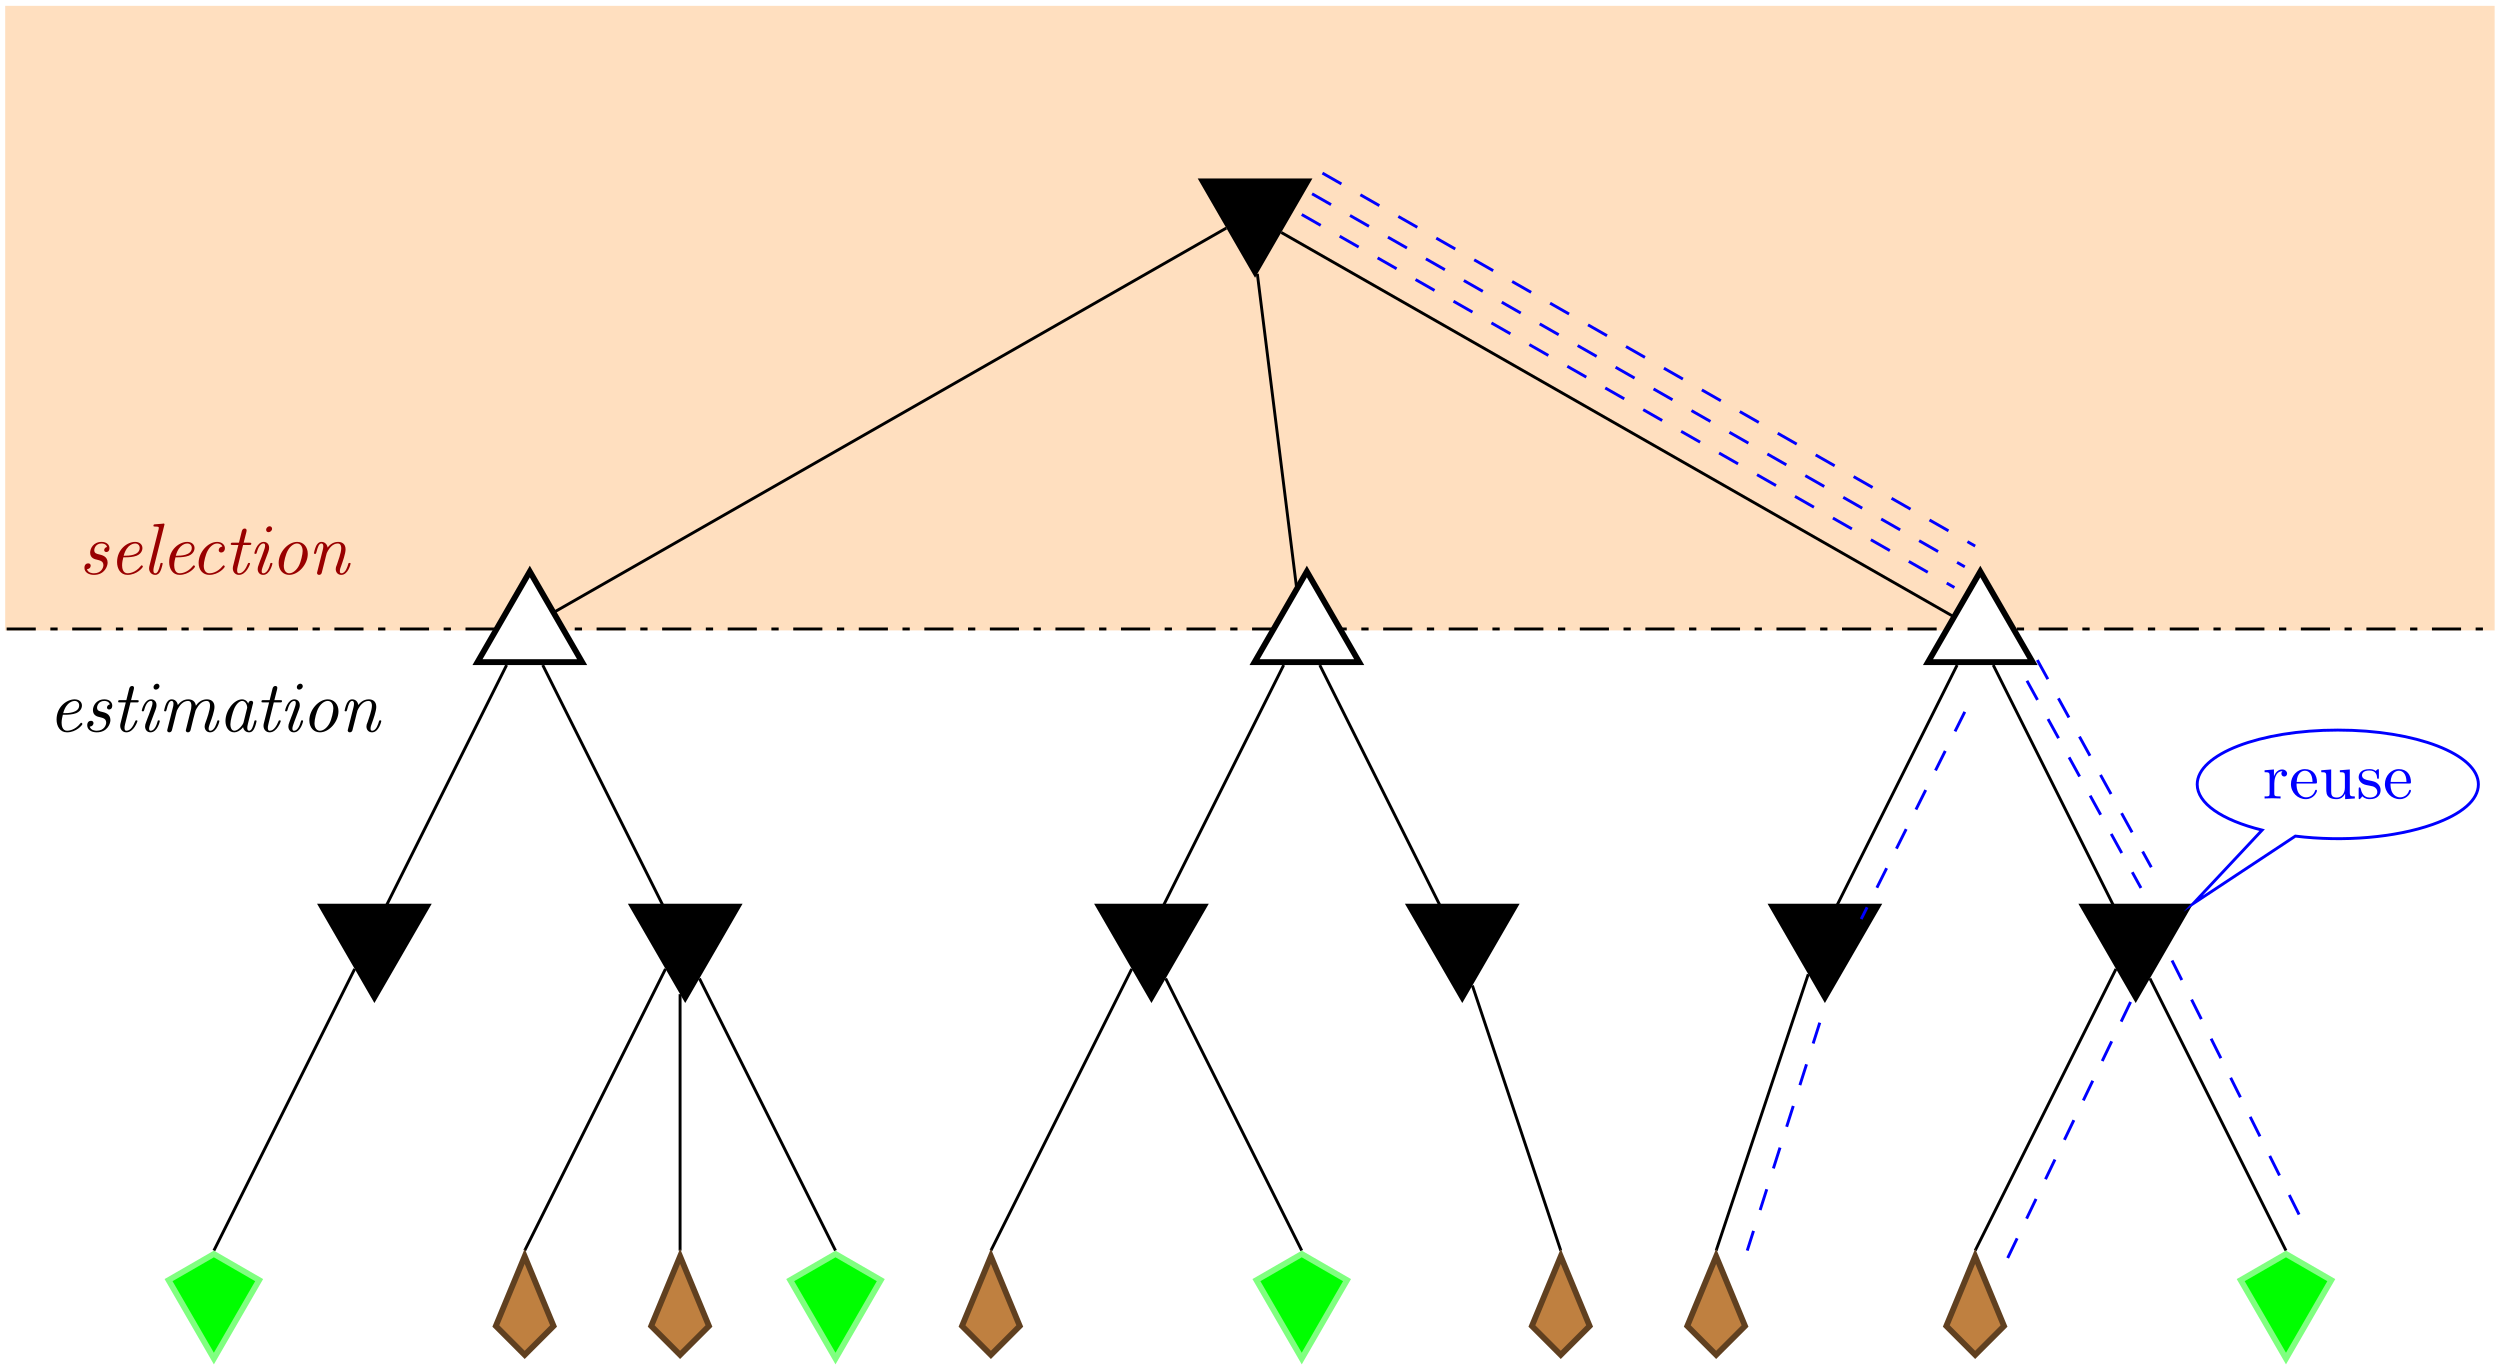
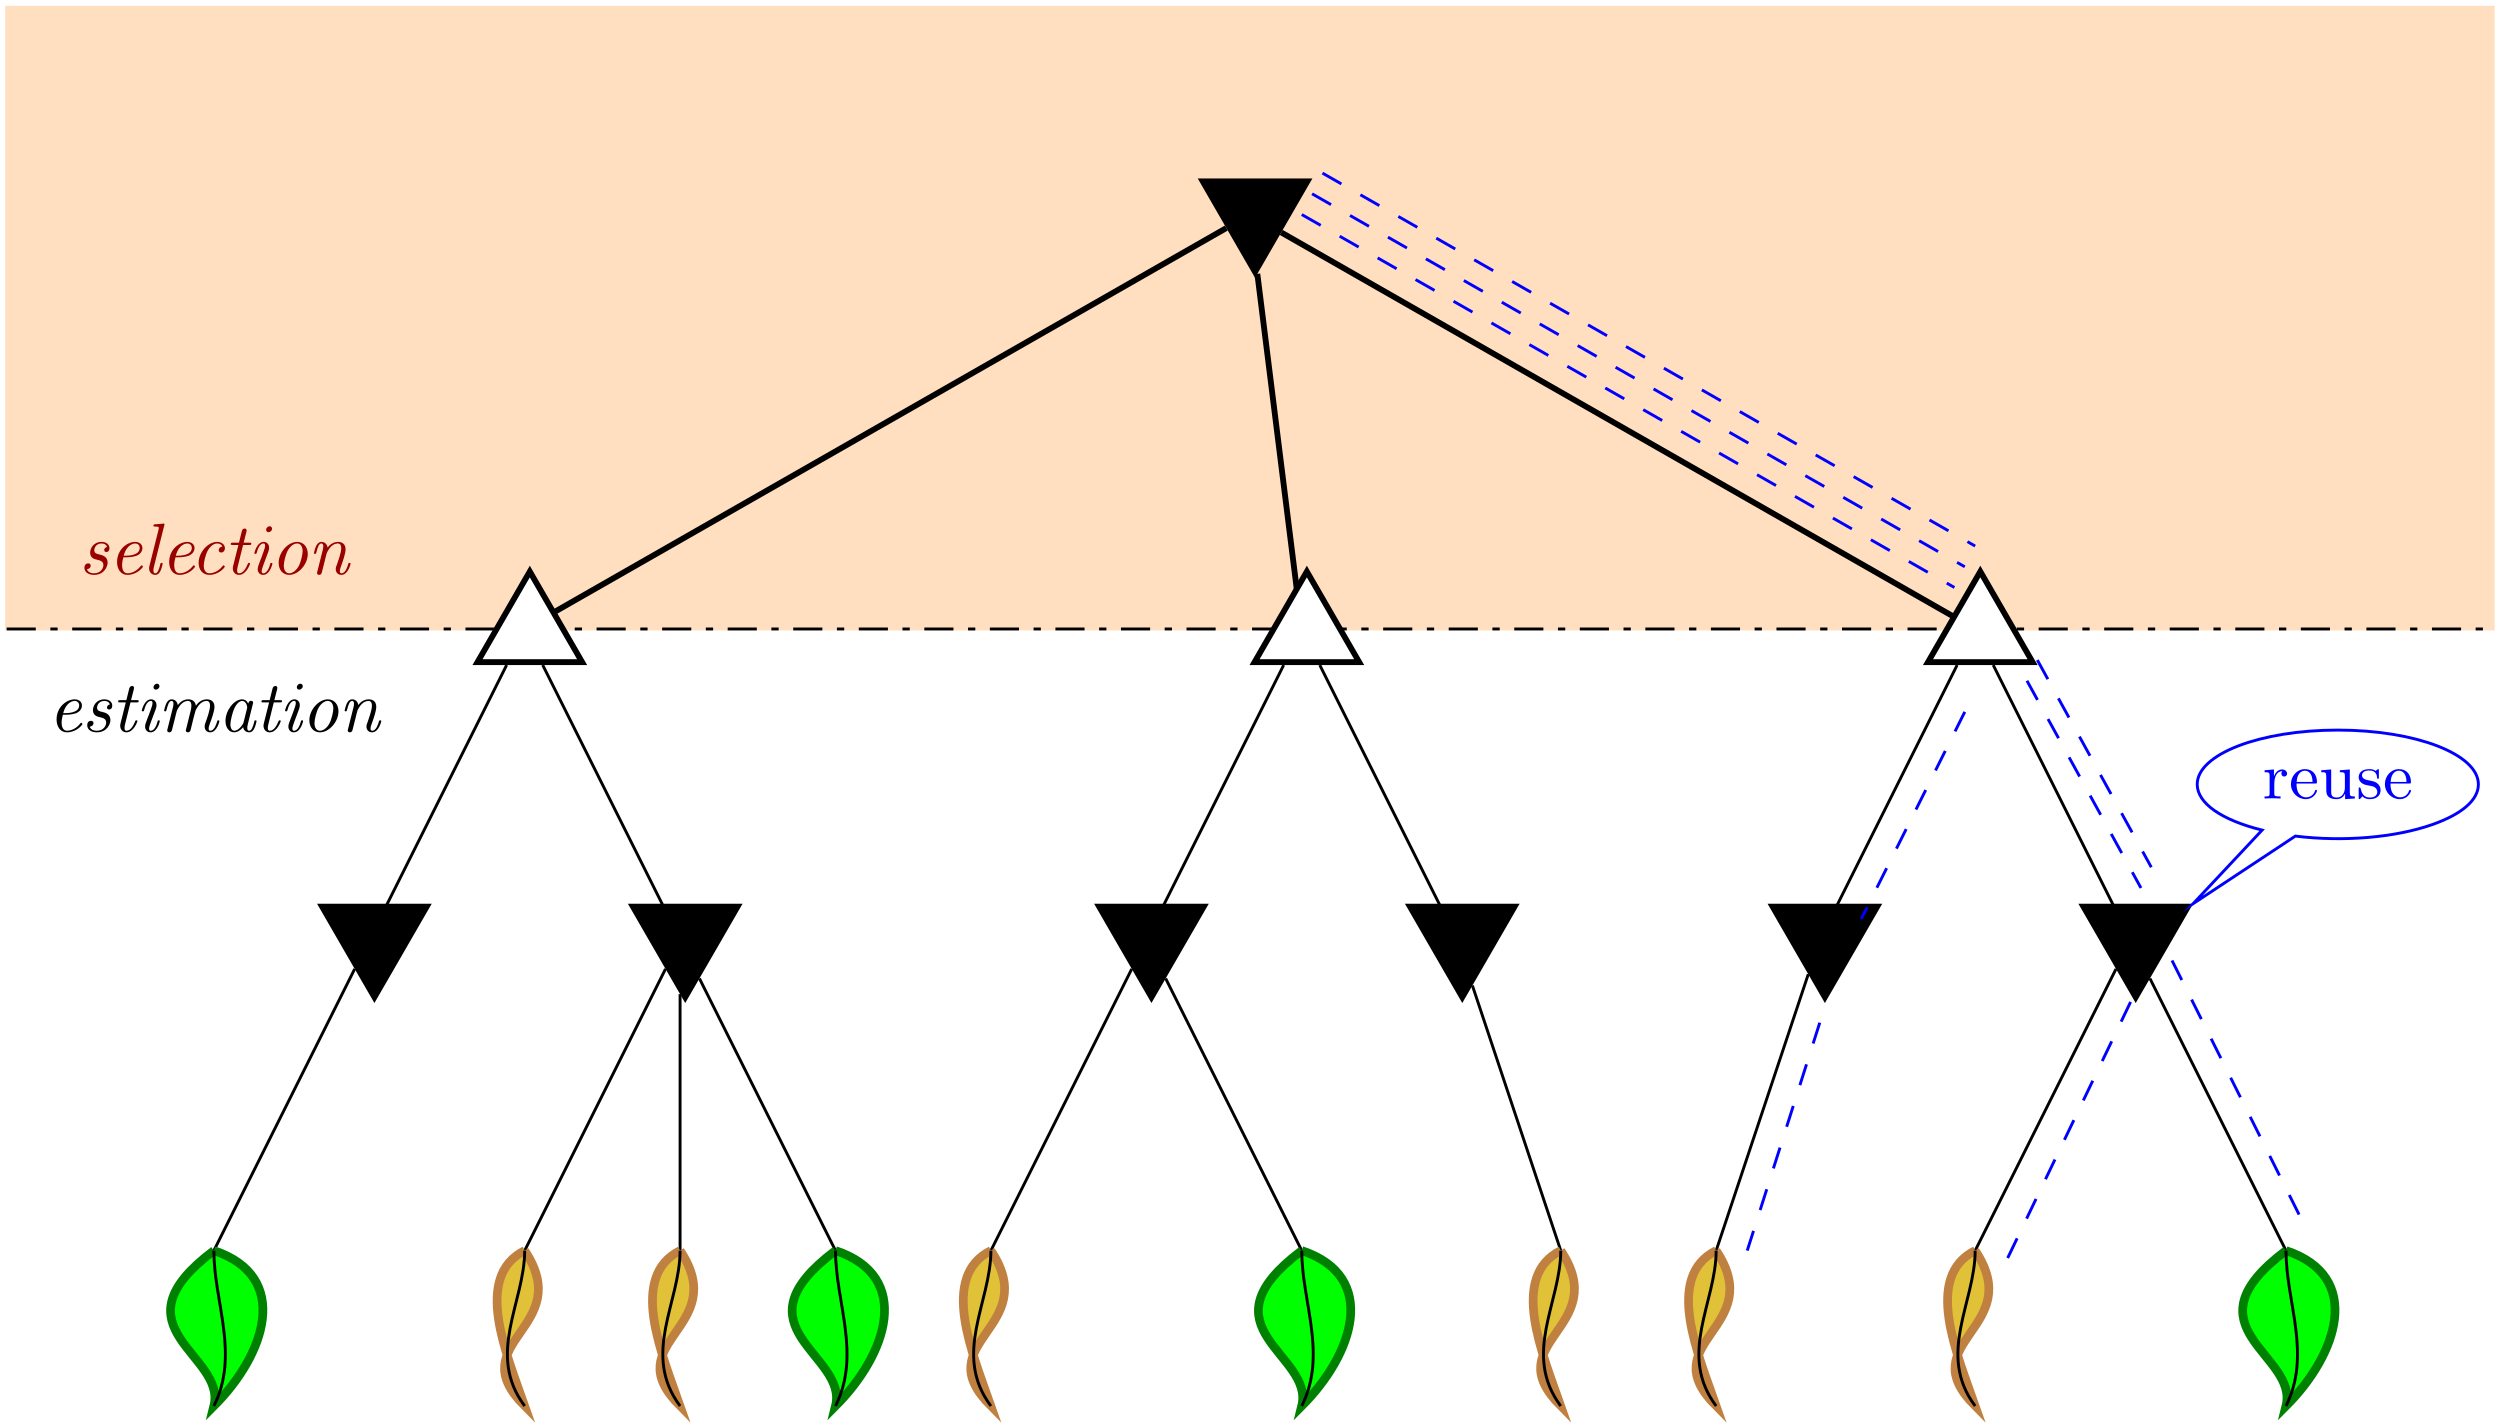
- <svg xmlns="http://www.w3.org/2000/svg" xmlns:xlink="http://www.w3.org/1999/xlink" viewBox="0 0 342 187" version="1.1">
+ <svg xmlns="http://www.w3.org/2000/svg" xmlns:xlink="http://www.w3.org/1999/xlink" viewBox="0 0 342 195" version="1.1">
  <defs>
    <g>
      <symbol overflow="visible" id="glyph0-0">
        <path style="stroke:none;" d="" />
      </symbol>
      <symbol overflow="visible" id="glyph0-1">
        <path style="stroke:none;" d="M 2.469 -1.969 C 2.906 -1.859 3.344 -1.766 3.344 -1.219 C 3.344 -0.906 3.078 -0.109 2.047 -0.109 C 1.828 -0.109 1.25 -0.156 1.094 -0.672 C 1.609 -0.719 1.609 -1.141 1.609 -1.156 C 1.609 -1.344 1.469 -1.469 1.266 -1.469 C 1.031 -1.469 0.75 -1.312 0.75 -0.859 C 0.75 -0.25 1.328 0.109 2.047 0.109 C 3.531 0.109 3.922 -1.109 3.922 -1.562 C 3.922 -2.438 3.141 -2.609 2.734 -2.703 C 2.453 -2.766 2.094 -2.844 2.094 -3.266 C 2.094 -3.516 2.297 -4.188 3.094 -4.188 C 3.375 -4.188 3.734 -4.094 3.844 -3.703 C 3.531 -3.656 3.453 -3.391 3.453 -3.297 C 3.453 -3.188 3.516 -3.016 3.75 -3.016 C 3.922 -3.016 4.172 -3.125 4.172 -3.562 C 4.172 -4.016 3.766 -4.406 3.109 -4.406 C 1.938 -4.406 1.531 -3.453 1.531 -2.938 C 1.531 -2.156 2.188 -2.031 2.469 -1.969 Z M 2.469 -1.969 " />
      </symbol>
      <symbol overflow="visible" id="glyph0-2">
        <path style="stroke:none;" d="M 2.375 -2.297 C 2.688 -2.297 3.344 -2.328 3.828 -2.516 C 4.609 -2.844 4.609 -3.484 4.609 -3.562 C 4.609 -4.016 4.25 -4.406 3.609 -4.406 C 2.562 -4.406 1.141 -3.406 1.141 -1.641 C 1.141 -0.734 1.609 0.109 2.562 0.109 C 3.844 0.109 4.672 -0.891 4.672 -1.031 C 4.672 -1.094 4.578 -1.203 4.5 -1.203 C 4.469 -1.203 4.453 -1.188 4.375 -1.094 C 3.641 -0.156 2.75 -0.109 2.578 -0.109 C 1.938 -0.109 1.828 -0.812 1.828 -1.203 C 1.828 -1.578 1.922 -2.031 2 -2.297 L 2.375 -2.297 Z M 2.047 -2.516 C 2.484 -4.156 3.516 -4.188 3.609 -4.188 C 4 -4.188 4.234 -3.922 4.234 -3.578 C 4.234 -2.516 2.594 -2.516 2.266 -2.516 L 2.047 -2.516 Z M 2.047 -2.516 " />
      </symbol>
      <symbol overflow="visible" id="glyph0-3">
        <path style="stroke:none;" d="M 3.016 -6.672 C 3.031 -6.703 3.047 -6.781 3.047 -6.797 C 3.047 -6.891 2.984 -6.922 2.906 -6.922 C 2.875 -6.922 2.781 -6.906 2.75 -6.891 L 1.766 -6.812 C 1.641 -6.812 1.531 -6.797 1.531 -6.609 C 1.531 -6.5 1.641 -6.5 1.781 -6.5 C 2.25 -6.5 2.266 -6.438 2.266 -6.328 C 2.266 -6.297 2.25 -6.172 2.25 -6.156 L 1 -1.172 C 0.984 -1.141 0.938 -0.938 0.938 -0.781 C 0.938 -0.266 1.297 0.109 1.781 0.109 C 2.156 0.109 2.359 -0.156 2.484 -0.406 C 2.656 -0.75 2.797 -1.391 2.797 -1.422 C 2.797 -1.531 2.719 -1.531 2.641 -1.531 C 2.594 -1.531 2.531 -1.531 2.5 -1.469 L 2.438 -1.219 C 2.266 -0.531 2.078 -0.109 1.797 -0.109 C 1.531 -0.109 1.531 -0.375 1.531 -0.516 C 1.531 -0.594 1.531 -0.734 1.594 -0.984 L 3.016 -6.672 Z M 3.016 -6.672 " />
      </symbol>
      <symbol overflow="visible" id="glyph0-4">
        <path style="stroke:none;" d="M 4.344 -3.766 C 3.844 -3.703 3.844 -3.297 3.844 -3.266 C 3.844 -3.109 3.953 -2.953 4.172 -2.953 C 4.453 -2.953 4.688 -3.172 4.688 -3.547 C 4.688 -4.031 4.25 -4.406 3.625 -4.406 C 2.375 -4.406 1.094 -2.984 1.094 -1.531 C 1.094 -0.547 1.688 0.109 2.562 0.109 C 3.844 0.109 4.672 -0.891 4.672 -1.031 C 4.672 -1.094 4.578 -1.203 4.5 -1.203 C 4.469 -1.203 4.453 -1.188 4.375 -1.094 C 3.641 -0.156 2.75 -0.109 2.578 -0.109 C 2.047 -0.109 1.797 -0.562 1.797 -1.141 C 1.797 -1.672 2.062 -2.719 2.328 -3.188 C 2.688 -3.844 3.188 -4.188 3.625 -4.188 C 3.734 -4.188 4.188 -4.172 4.344 -3.766 Z M 4.344 -3.766 " />
      </symbol>
      <symbol overflow="visible" id="glyph0-5">
        <path style="stroke:none;" d="M 2.594 -3.984 L 3.438 -3.984 C 3.609 -3.984 3.719 -3.984 3.719 -4.172 C 3.719 -4.297 3.625 -4.297 3.469 -4.297 L 2.672 -4.297 L 3.047 -5.766 C 3.078 -5.906 3.078 -5.938 3.078 -5.984 C 3.078 -6.188 2.906 -6.234 2.812 -6.234 C 2.562 -6.234 2.469 -6.031 2.422 -5.875 L 2.031 -4.297 L 1.188 -4.297 C 1.016 -4.297 0.906 -4.297 0.906 -4.109 C 0.906 -3.984 1 -3.984 1.156 -3.984 L 1.953 -3.984 L 1.234 -1.125 C 1.219 -1.094 1.188 -0.922 1.188 -0.781 C 1.188 -0.297 1.516 0.109 2.031 0.109 C 3.047 0.109 3.547 -1.375 3.547 -1.422 C 3.547 -1.531 3.469 -1.531 3.406 -1.531 C 3.281 -1.531 3.281 -1.516 3.203 -1.328 C 3.016 -0.859 2.625 -0.109 2.047 -0.109 C 1.781 -0.109 1.781 -0.359 1.781 -0.516 C 1.781 -0.594 1.781 -0.75 1.859 -1.031 L 2.594 -3.984 Z M 2.594 -3.984 " />
      </symbol>
      <symbol overflow="visible" id="glyph0-6">
        <path style="stroke:none;" d="M 3.297 -1.422 C 3.297 -1.531 3.219 -1.531 3.156 -1.531 C 3.016 -1.531 3.016 -1.5 2.984 -1.359 C 2.906 -1.062 2.625 -0.109 2.047 -0.109 C 1.969 -0.109 1.828 -0.125 1.828 -0.391 C 1.828 -0.641 1.969 -0.984 2.094 -1.344 L 2.734 -3.047 C 2.828 -3.344 2.844 -3.422 2.844 -3.609 C 2.844 -4.156 2.469 -4.406 2.109 -4.406 C 1.172 -4.406 0.828 -2.922 0.828 -2.875 C 0.828 -2.766 0.922 -2.766 0.984 -2.766 C 1.109 -2.766 1.109 -2.797 1.156 -2.938 C 1.25 -3.266 1.5 -4.188 2.078 -4.188 C 2.188 -4.188 2.297 -4.141 2.297 -3.906 C 2.297 -3.672 2.188 -3.375 2.125 -3.188 L 1.828 -2.359 C 1.688 -2.031 1.578 -1.703 1.453 -1.375 C 1.312 -1 1.281 -0.891 1.281 -0.688 C 1.281 -0.297 1.516 0.109 2.031 0.109 C 2.969 0.109 3.297 -1.391 3.297 -1.422 Z M 3.25 -6.203 C 3.25 -6.453 3.047 -6.547 2.906 -6.547 C 2.703 -6.547 2.438 -6.344 2.438 -6.062 C 2.438 -5.812 2.625 -5.734 2.766 -5.734 C 2.969 -5.734 3.25 -5.922 3.25 -6.203 Z M 3.25 -6.203 " />
      </symbol>
      <symbol overflow="visible" id="glyph0-7">
        <path style="stroke:none;" d="M 5.078 -2.766 C 5.078 -3.719 4.484 -4.406 3.625 -4.406 C 2.375 -4.406 1.094 -2.984 1.094 -1.531 C 1.094 -0.516 1.719 0.109 2.547 0.109 C 3.781 0.109 5.078 -1.312 5.078 -2.766 Z M 2.547 -0.109 C 2.156 -0.109 1.797 -0.422 1.797 -1.141 C 1.797 -1.641 2.047 -2.734 2.375 -3.281 C 2.734 -3.891 3.219 -4.188 3.609 -4.188 C 4.094 -4.188 4.375 -3.75 4.375 -3.156 C 4.375 -2.734 4.156 -1.703 3.844 -1.109 C 3.547 -0.562 3.047 -0.109 2.547 -0.109 Z M 2.547 -0.109 " />
      </symbol>
      <symbol overflow="visible" id="glyph0-8">
        <path style="stroke:none;" d="M 2.297 -1.75 C 2.344 -1.969 2.406 -2.172 2.453 -2.391 C 2.578 -2.906 2.578 -2.906 2.75 -3.203 C 2.891 -3.438 3.344 -4.188 4.094 -4.188 C 4.531 -4.188 4.562 -3.734 4.562 -3.531 C 4.562 -2.906 4.109 -1.719 3.984 -1.328 C 3.844 -0.984 3.812 -0.891 3.812 -0.688 C 3.812 -0.25 4.094 0.109 4.578 0.109 C 5.5 0.109 5.844 -1.375 5.844 -1.422 C 5.844 -1.531 5.766 -1.531 5.688 -1.531 C 5.562 -1.531 5.562 -1.5 5.516 -1.359 C 5.438 -1.094 5.172 -0.109 4.594 -0.109 C 4.391 -0.109 4.375 -0.266 4.375 -0.406 C 4.375 -0.641 4.469 -0.906 4.562 -1.141 C 4.75 -1.672 5.156 -2.797 5.156 -3.375 C 5.156 -4.188 4.609 -4.406 4.125 -4.406 C 3.312 -4.406 2.828 -3.812 2.703 -3.625 C 2.625 -4.109 2.297 -4.406 1.859 -4.406 C 1.5 -4.406 1.312 -4.172 1.141 -3.875 C 0.953 -3.484 0.828 -2.891 0.828 -2.875 C 0.828 -2.766 0.922 -2.766 0.984 -2.766 C 1.109 -2.766 1.109 -2.781 1.172 -3 C 1.344 -3.703 1.531 -4.188 1.844 -4.188 C 2.109 -4.188 2.109 -3.891 2.109 -3.781 C 2.109 -3.625 2.078 -3.438 2.031 -3.281 L 1.281 -0.297 C 1.266 -0.234 1.25 -0.172 1.25 -0.156 C 1.25 -0.047 1.328 0.109 1.531 0.109 C 1.656 0.109 1.828 0.047 1.891 -0.156 L 2.297 -1.75 Z M 2.297 -1.75 " />
      </symbol>
      <symbol overflow="visible" id="glyph0-9">
        <path style="stroke:none;" d="M 2.297 -1.75 C 2.344 -1.969 2.406 -2.172 2.453 -2.391 C 2.578 -2.875 2.578 -2.906 2.703 -3.109 C 2.984 -3.609 3.422 -4.188 4.109 -4.188 C 4.562 -4.188 4.562 -3.672 4.562 -3.531 C 4.562 -3.266 4.5 -2.969 4.469 -2.875 L 3.828 -0.297 C 3.812 -0.234 3.797 -0.172 3.797 -0.156 C 3.797 -0.047 3.875 0.109 4.078 0.109 C 4.203 0.109 4.359 0.047 4.438 -0.156 L 4.828 -1.75 C 4.891 -1.969 4.938 -2.172 5 -2.391 C 5.125 -2.875 5.125 -2.906 5.25 -3.109 C 5.531 -3.609 5.969 -4.188 6.656 -4.188 C 7.109 -4.188 7.109 -3.672 7.109 -3.531 C 7.109 -2.906 6.672 -1.719 6.531 -1.328 C 6.406 -0.984 6.375 -0.891 6.375 -0.688 C 6.375 -0.25 6.656 0.109 7.125 0.109 C 8.062 0.109 8.391 -1.375 8.391 -1.422 C 8.391 -1.531 8.312 -1.531 8.25 -1.531 C 8.109 -1.531 8.109 -1.5 8.078 -1.359 C 8 -1.094 7.719 -0.109 7.141 -0.109 C 6.938 -0.109 6.922 -0.266 6.922 -0.406 C 6.922 -0.641 7.031 -0.906 7.109 -1.141 C 7.312 -1.672 7.719 -2.797 7.719 -3.375 C 7.719 -4.203 7.141 -4.406 6.672 -4.406 C 5.969 -4.406 5.469 -3.969 5.172 -3.531 C 5.094 -4.219 4.578 -4.406 4.125 -4.406 C 3.531 -4.406 3.047 -4.078 2.703 -3.625 C 2.625 -4.109 2.297 -4.406 1.859 -4.406 C 1.5 -4.406 1.312 -4.172 1.141 -3.875 C 0.953 -3.484 0.828 -2.891 0.828 -2.875 C 0.828 -2.766 0.922 -2.766 0.984 -2.766 C 1.109 -2.766 1.109 -2.781 1.172 -3 C 1.344 -3.703 1.531 -4.188 1.844 -4.188 C 2.109 -4.188 2.109 -3.891 2.109 -3.781 C 2.109 -3.625 2.078 -3.438 2.031 -3.281 L 1.281 -0.297 C 1.266 -0.234 1.25 -0.172 1.25 -0.156 C 1.25 -0.047 1.328 0.109 1.531 0.109 C 1.656 0.109 1.828 0.047 1.891 -0.156 L 2.297 -1.75 Z M 2.297 -1.75 " />
      </symbol>
      <symbol overflow="visible" id="glyph0-10">
        <path style="stroke:none;" d="M 3.484 -0.594 C 3.594 -0.094 3.953 0.109 4.312 0.109 C 4.672 0.109 4.891 -0.141 5.031 -0.453 C 5.219 -0.828 5.328 -1.406 5.328 -1.422 C 5.328 -1.531 5.25 -1.531 5.188 -1.531 C 5.062 -1.531 5.047 -1.516 5 -1.297 C 4.859 -0.734 4.672 -0.109 4.328 -0.109 C 4.062 -0.109 4.062 -0.375 4.062 -0.516 C 4.062 -0.594 4.062 -0.75 4.141 -1.031 L 4.812 -3.734 C 4.859 -3.875 4.859 -3.891 4.859 -3.953 C 4.859 -4.156 4.688 -4.203 4.578 -4.203 C 4.266 -4.203 4.203 -3.875 4.188 -3.812 C 4 -4.25 3.672 -4.406 3.359 -4.406 C 2.25 -4.406 1.078 -2.891 1.078 -1.438 C 1.078 -0.594 1.531 0.109 2.281 0.109 C 2.641 0.109 3.078 -0.094 3.484 -0.594 Z M 4.016 -3.125 L 3.547 -1.234 C 3.469 -0.922 2.844 -0.109 2.297 -0.109 C 1.828 -0.109 1.75 -0.703 1.75 -1 C 1.75 -1.5 2.062 -2.656 2.25 -3.078 C 2.5 -3.688 2.953 -4.188 3.359 -4.188 C 3.797 -4.188 4.047 -3.672 4.047 -3.25 C 4.047 -3.234 4.031 -3.188 4.016 -3.125 Z M 4.016 -3.125 " />
      </symbol>
      <symbol overflow="visible" id="glyph1-0">
        <path style="stroke:none;" d="" />
      </symbol>
      <symbol overflow="visible" id="glyph1-1">
        <path style="stroke:none;" d="M 1.594 -2.047 C 1.594 -2.422 1.688 -3.734 2.719 -3.734 L 2.719 -3.734 C 2.703 -3.719 2.562 -3.609 2.562 -3.406 C 2.562 -3.156 2.75 -3 2.953 -3 C 3.141 -3 3.344 -3.141 3.344 -3.406 C 3.344 -3.688 3.078 -3.969 2.672 -3.969 C 2.141 -3.969 1.766 -3.594 1.547 -3.031 L 1.547 -3.031 L 1.547 -3.969 L 0.266 -3.859 L 0.266 -3.594 C 0.875 -3.594 0.953 -3.531 0.953 -3.078 L 0.953 -0.688 C 0.953 -0.281 0.859 -0.281 0.266 -0.281 L 0.266 0 C 0.75 -0.016 0.859 -0.031 1.312 -0.031 C 1.672 -0.031 1.891 -0.016 2.453 0 L 2.453 -0.281 L 2.281 -0.281 C 1.625 -0.281 1.594 -0.375 1.594 -0.703 L 1.594 -2.047 Z M 1.594 -2.047 " />
      </symbol>
      <symbol overflow="visible" id="glyph1-2">
        <path style="stroke:none;" d="M 3.594 -2.047 C 3.781 -2.047 3.828 -2.047 3.828 -2.25 C 3.828 -3.172 3.328 -4.016 2.172 -4.016 C 1.109 -4.016 0.266 -3.078 0.266 -1.969 C 0.266 -0.797 1.203 0.094 2.297 0.094 C 3.391 0.094 3.828 -0.859 3.828 -1.062 C 3.828 -1.125 3.781 -1.188 3.703 -1.188 C 3.609 -1.188 3.594 -1.125 3.578 -1.078 C 3.281 -0.172 2.469 -0.156 2.344 -0.156 C 1.906 -0.156 1.547 -0.391 1.344 -0.703 C 1.047 -1.141 1.031 -1.672 1.031 -2.047 L 3.594 -2.047 Z M 1.047 -2.266 C 1.125 -3.656 1.922 -3.797 2.172 -3.797 C 2.672 -3.797 3.203 -3.422 3.219 -2.266 L 1.047 -2.266 Z M 1.047 -2.266 " />
      </symbol>
      <symbol overflow="visible" id="glyph1-3">
        <path style="stroke:none;" d="M 3.547 -1.5 C 3.547 -0.703 3.109 -0.125 2.453 -0.125 C 1.719 -0.125 1.672 -0.516 1.672 -1 L 1.672 -3.969 L 0.312 -3.859 L 0.312 -3.594 C 1 -3.594 1 -3.562 1 -2.766 L 1 -1.422 C 1 -0.828 1 -0.453 1.422 -0.141 C 1.672 0.031 2.047 0.094 2.406 0.094 C 2.875 0.094 3.312 -0.109 3.562 -0.641 L 3.578 -0.641 L 3.578 0.094 L 4.906 0 L 4.906 -0.281 C 4.297 -0.281 4.219 -0.344 4.219 -0.781 L 4.219 -3.969 L 2.859 -3.859 L 2.859 -3.594 C 3.469 -3.594 3.547 -3.531 3.547 -3.078 L 3.547 -1.5 Z M 3.547 -1.5 " />
      </symbol>
      <symbol overflow="visible" id="glyph1-4">
        <path style="stroke:none;" d="M 3.078 -3.781 C 3.078 -3.938 3.078 -4.016 2.984 -4.016 C 2.938 -4.016 2.922 -4.016 2.797 -3.906 C 2.781 -3.891 2.703 -3.812 2.641 -3.766 C 2.375 -3.969 2.094 -4.016 1.781 -4.016 C 0.594 -4.016 0.312 -3.359 0.312 -2.906 C 0.312 -2.625 0.438 -2.391 0.641 -2.188 C 0.938 -1.906 1.281 -1.844 1.734 -1.766 C 2.203 -1.672 2.344 -1.656 2.547 -1.5 C 2.641 -1.422 2.859 -1.25 2.859 -0.922 C 2.859 -0.125 1.953 -0.125 1.828 -0.125 C 0.922 -0.125 0.688 -0.891 0.578 -1.375 C 0.547 -1.469 0.531 -1.516 0.438 -1.516 C 0.312 -1.516 0.312 -1.438 0.312 -1.281 L 0.312 -0.141 C 0.312 0.016 0.312 0.094 0.406 0.094 C 0.469 0.094 0.469 0.094 0.641 -0.078 C 0.672 -0.141 0.766 -0.25 0.812 -0.297 C 1.188 0.078 1.609 0.094 1.828 0.094 C 2.938 0.094 3.312 -0.547 3.312 -1.141 C 3.312 -1.547 3.141 -1.797 2.938 -2 C 2.641 -2.297 2.312 -2.359 1.656 -2.484 C 1.422 -2.531 0.766 -2.641 0.766 -3.156 C 0.766 -3.438 0.969 -3.828 1.781 -3.828 C 2.75 -3.828 2.812 -3.078 2.828 -2.859 C 2.844 -2.75 2.844 -2.688 2.953 -2.688 C 3.078 -2.688 3.078 -2.75 3.078 -2.922 L 3.078 -3.781 Z M 3.078 -3.781 " />
      </symbol>
    </g>
    <clipPath id="clip1">
      <path d="M -148 668 L 464 668 L 464 -124 L -148 -124 L -148 668 Z M -148 668 " />
    </clipPath>
  </defs>
  <g id="surface0">
    <g clip-path="url(#clip1)" clip-rule="nonzero">
      <path style="fill-rule:nonzero;fill:rgb(100%,87.501%,75.001%);fill-opacity:1;stroke-width:0.399;stroke-linecap:butt;stroke-linejoin:miter;stroke:rgb(100%,87.501%,75.001%);stroke-opacity:1;stroke-miterlimit:10;" d="M -170.08 28.348 L -170.08 -56.695 L 170.08 -56.695 L 170.08 28.348 L -170.08 28.348 Z M -170.08 28.348 " transform="matrix(1,0,0,-1,170.99,29.348)" />
      <path style="fill:none;stroke-width:0.399;stroke-linecap:butt;stroke-linejoin:miter;stroke:rgb(0%,0%,0%);stroke-opacity:1;stroke-dasharray:3.985,1.993,0.996,1.993;stroke-miterlimit:10;" d="M -170.08 -56.695 L 170.08 -56.695 " transform="matrix(1,0,0,-1,170.99,29.348)" />
      <g style="fill:rgb(60%,0%,0%);fill-opacity:1;">
        <use xlink:href="#glyph0-1" x="10.8" y="78.536" />
        <use xlink:href="#glyph0-2" x="14.874" y="78.536" />
        <use xlink:href="#glyph0-3" x="19.457" y="78.536" />
        <use xlink:href="#glyph0-2" x="22.003" y="78.536" />
      </g>
      <g style="fill:rgb(60%,0%,0%);fill-opacity:1;">
        <use xlink:href="#glyph0-4" x="26.078" y="78.536" />
        <use xlink:href="#glyph0-5" x="30.66" y="78.536" />
        <use xlink:href="#glyph0-6" x="33.97" y="78.536" />
        <use xlink:href="#glyph0-7" x="37.026" y="78.536" />
        <use xlink:href="#glyph0-8" x="42.117" y="78.536" />
      </g>
      <g style="fill:rgb(0%,0%,0%);fill-opacity:1;">
        <use xlink:href="#glyph0-2" x="6.599" y="100.075" />
        <use xlink:href="#glyph0-1" x="11.182" y="100.075" />
        <use xlink:href="#glyph0-5" x="15.256" y="100.075" />
        <use xlink:href="#glyph0-6" x="18.565" y="100.075" />
        <use xlink:href="#glyph0-9" x="21.621" y="100.075" />
        <use xlink:href="#glyph0-10" x="29.768" y="100.075" />
        <use xlink:href="#glyph0-5" x="34.86" y="100.075" />
        <use xlink:href="#glyph0-6" x="38.169" y="100.075" />
        <use xlink:href="#glyph0-7" x="41.225" y="100.075" />
        <use xlink:href="#glyph0-8" x="46.317" y="100.075" />
      </g>
      <path style="fill-rule:nonzero;fill:rgb(0%,0%,0%);fill-opacity:1;stroke-width:0.797;stroke-linecap:butt;stroke-linejoin:miter;stroke:rgb(0%,0%,0%);stroke-opacity:1;stroke-miterlimit:10;" d="M 7.858 4.535 L -6.451 4.535 L 0.701 -7.855 L 7.858 4.535 Z M 7.858 4.535 " transform="matrix(1,0,0,-1,170.99,29.348)" />
-       <path style="fill:none;stroke-width:0.399;stroke-linecap:butt;stroke-linejoin:miter;stroke:rgb(0%,0%,0%);stroke-opacity:1;stroke-miterlimit:10;" d="M 4.283 -2.449 L 99.213 -56.695 " transform="matrix(1,0,0,-1,170.99,29.348)" />
+       <path style="fill:none;stroke-width:0.797;stroke-linecap:butt;stroke-linejoin:miter;stroke:rgb(0%,0%,0%);stroke-opacity:1;stroke-miterlimit:10;" d="M 4.283 -2.449 L 99.213 -56.695 " transform="matrix(1,0,0,-1,170.99,29.348)" />
      <path style="fill-rule:nonzero;fill:rgb(100%,100%,100%);fill-opacity:1;stroke-width:0.797;stroke-linecap:butt;stroke-linejoin:miter;stroke:rgb(0%,0%,0%);stroke-opacity:1;stroke-miterlimit:10;" d="M 107.069 -61.23 L 99.916 -48.836 L 92.76 -61.23 L 107.069 -61.23 Z M 107.069 -61.23 " transform="matrix(1,0,0,-1,170.99,29.348)" />
      <path style="fill:none;stroke-width:0.399;stroke-linecap:butt;stroke-linejoin:miter;stroke:rgb(0%,0%,0%);stroke-opacity:1;stroke-miterlimit:10;" d="M 101.682 -61.629 L 120.475 -99.215 " transform="matrix(1,0,0,-1,170.99,29.348)" />
      <path style="fill-rule:nonzero;fill:rgb(0%,0%,0%);fill-opacity:1;stroke-width:0.797;stroke-linecap:butt;stroke-linejoin:miter;stroke:rgb(0%,0%,0%);stroke-opacity:1;stroke-miterlimit:10;" d="M 128.33 -94.679 L 114.022 -94.679 L 121.174 -107.07 L 128.33 -94.679 Z M 128.33 -94.679 " transform="matrix(1,0,0,-1,170.99,29.348)" />
      <path style="fill:none;stroke-width:0.399;stroke-linecap:butt;stroke-linejoin:miter;stroke:rgb(0%,0%,100%);stroke-opacity:1;stroke-miterlimit:10;" d="M 129.022 -94.281 L 143.014 -85.031 C 149.612 -85.84 156.682 -85.238 161.795 -83.437 C 165.846 -82.004 168.053 -80.074 168.053 -77.953 C 168.053 -73.832 159.494 -70.527 148.822 -70.527 C 138.147 -70.527 129.588 -73.832 129.588 -77.953 C 129.588 -80.511 132.881 -82.832 138.467 -84.211 L 129.022 -94.281 Z M 129.022 -94.281 " transform="matrix(1,0,0,-1,170.99,29.348)" />
      <g style="fill:rgb(0%,0%,100%);fill-opacity:1;">
        <use xlink:href="#glyph1-1" x="309.53" y="109.231" />
        <use xlink:href="#glyph1-2" x="313.134" y="109.231" />
        <use xlink:href="#glyph1-3" x="317.234" y="109.231" />
        <use xlink:href="#glyph1-4" x="322.354" y="109.231" />
        <use xlink:href="#glyph1-2" x="325.989" y="109.231" />
      </g>
      <path style="fill:none;stroke-width:0.399;stroke-linecap:butt;stroke-linejoin:miter;stroke:rgb(0%,0%,0%);stroke-opacity:1;stroke-miterlimit:10;" d="M 96.748 -61.629 L 77.955 -99.215 " transform="matrix(1,0,0,-1,170.99,29.348)" />
      <path style="fill-rule:nonzero;fill:rgb(0%,0%,0%);fill-opacity:1;stroke-width:0.797;stroke-linecap:butt;stroke-linejoin:miter;stroke:rgb(0%,0%,0%);stroke-opacity:1;stroke-miterlimit:10;" d="M 85.811 -94.679 L 71.502 -94.679 L 78.655 -107.07 L 85.811 -94.679 Z M 85.811 -94.679 " transform="matrix(1,0,0,-1,170.99,29.348)" />
      <path style="fill:none;stroke-width:0.399;stroke-linecap:butt;stroke-linejoin:miter;stroke:rgb(0%,0%,0%);stroke-opacity:1;stroke-miterlimit:10;" d="M 123.119 -104.504 L 141.733 -141.734 " transform="matrix(1,0,0,-1,170.99,29.348)" />
-       <path style="fill-rule:nonzero;fill:rgb(0%,100%,0%);fill-opacity:1;stroke-width:0.797;stroke-linecap:butt;stroke-linejoin:miter;stroke:rgb(50.001%,100%,50.001%);stroke-opacity:1;stroke-miterlimit:10;" d="M 141.733 -142.195 L 135.537 -145.773 L 141.733 -156.504 L 147.932 -145.773 L 141.733 -142.195 Z M 141.733 -142.195 " transform="matrix(1,0,0,-1,170.99,29.348)" />
+       <path style="fill-rule:nonzero;fill:rgb(0%,100%,0%);fill-opacity:1;stroke-width:1.196;stroke-linecap:butt;stroke-linejoin:miter;stroke:rgb(0%,50.001%,0%);stroke-opacity:1;stroke-miterlimit:10;" d="M 141.733 -141.734 C 152.365 -145.277 148.822 -155.906 141.733 -162.996 C 143.506 -155.906 127.561 -152.363 141.733 -141.734 " transform="matrix(1,0,0,-1,170.99,29.348)" />
+       <path style="fill:none;stroke-width:0.399;stroke-linecap:butt;stroke-linejoin:miter;stroke:rgb(0%,0%,0%);stroke-opacity:1;stroke-miterlimit:10;" d="M 141.733 -141.734 C 141.733 -148.82 145.276 -155.906 141.733 -162.996 " transform="matrix(1,0,0,-1,170.99,29.348)" />
      <path style="fill:none;stroke-width:0.399;stroke-linecap:butt;stroke-linejoin:miter;stroke:rgb(0%,0%,0%);stroke-opacity:1;stroke-miterlimit:10;" d="M 118.483 -103.199 L 99.213 -141.734 " transform="matrix(1,0,0,-1,170.99,29.348)" />
-       <path style="fill-rule:nonzero;fill:rgb(75.001%,50.001%,25%);fill-opacity:1;stroke-width:0.797;stroke-linecap:butt;stroke-linejoin:miter;stroke:rgb(37.501%,25%,12.5%);stroke-opacity:1;stroke-miterlimit:10;" d="M 99.213 -142.515 L 95.264 -152.05 L 99.213 -156 L 103.162 -152.05 L 99.213 -142.515 Z M 99.213 -142.515 " transform="matrix(1,0,0,-1,170.99,29.348)" />
+       <path style="fill-rule:nonzero;fill:rgb(88.205%,75.705%,22.142%);fill-opacity:1;stroke-width:1.196;stroke-linecap:butt;stroke-linejoin:miter;stroke:rgb(75.001%,50.001%,25%);stroke-opacity:1;stroke-miterlimit:10;" d="M 99.213 -141.734 C 92.127 -145.277 96.733 -155.906 99.213 -162.996 C 90.354 -154.136 106.299 -152.363 99.213 -141.734 " transform="matrix(1,0,0,-1,170.99,29.348)" />
+       <path style="fill:none;stroke-width:0.399;stroke-linecap:butt;stroke-linejoin:miter;stroke:rgb(0%,0%,0%);stroke-opacity:1;stroke-miterlimit:10;" d="M 99.213 -141.734 C 99.213 -148.82 93.901 -155.906 99.213 -162.996 " transform="matrix(1,0,0,-1,170.99,29.348)" />
      <path style="fill:none;stroke-width:0.399;stroke-linecap:butt;stroke-linejoin:miter;stroke:rgb(0%,0%,0%);stroke-opacity:1;stroke-miterlimit:10;" d="M 76.381 -103.929 L 63.78 -141.734 " transform="matrix(1,0,0,-1,170.99,29.348)" />
-       <path style="fill-rule:nonzero;fill:rgb(75.001%,50.001%,25%);fill-opacity:1;stroke-width:0.797;stroke-linecap:butt;stroke-linejoin:miter;stroke:rgb(37.501%,25%,12.5%);stroke-opacity:1;stroke-miterlimit:10;" d="M 63.78 -142.515 L 59.83 -152.05 L 63.78 -156 L 67.729 -152.05 L 63.78 -142.515 Z M 63.78 -142.515 " transform="matrix(1,0,0,-1,170.99,29.348)" />
-       <path style="fill:none;stroke-width:0.399;stroke-linecap:butt;stroke-linejoin:miter;stroke:rgb(0%,0%,0%);stroke-opacity:1;stroke-miterlimit:10;" d="M 1.014 -8.113 L 7.088 -56.695 " transform="matrix(1,0,0,-1,170.99,29.348)" />
+       <path style="fill-rule:nonzero;fill:rgb(88.205%,75.705%,22.142%);fill-opacity:1;stroke-width:1.196;stroke-linecap:butt;stroke-linejoin:miter;stroke:rgb(75.001%,50.001%,25%);stroke-opacity:1;stroke-miterlimit:10;" d="M 63.78 -141.734 C 56.694 -145.277 61.299 -155.906 63.78 -162.996 C 54.92 -154.136 70.865 -152.363 63.78 -141.734 " transform="matrix(1,0,0,-1,170.99,29.348)" />
+       <path style="fill:none;stroke-width:0.399;stroke-linecap:butt;stroke-linejoin:miter;stroke:rgb(0%,0%,0%);stroke-opacity:1;stroke-miterlimit:10;" d="M 63.78 -141.734 C 63.78 -148.82 58.467 -155.906 63.78 -162.996 " transform="matrix(1,0,0,-1,170.99,29.348)" />
+       <path style="fill:none;stroke-width:0.797;stroke-linecap:butt;stroke-linejoin:miter;stroke:rgb(0%,0%,0%);stroke-opacity:1;stroke-miterlimit:10;" d="M 1.014 -8.113 L 7.088 -56.695 " transform="matrix(1,0,0,-1,170.99,29.348)" />
      <path style="fill-rule:nonzero;fill:rgb(100%,100%,100%);fill-opacity:1;stroke-width:0.797;stroke-linecap:butt;stroke-linejoin:miter;stroke:rgb(0%,0%,0%);stroke-opacity:1;stroke-miterlimit:10;" d="M 14.944 -61.23 L 7.787 -48.836 L 0.635 -61.23 L 14.944 -61.23 Z M 14.944 -61.23 " transform="matrix(1,0,0,-1,170.99,29.348)" />
      <path style="fill:none;stroke-width:0.399;stroke-linecap:butt;stroke-linejoin:miter;stroke:rgb(0%,0%,0%);stroke-opacity:1;stroke-miterlimit:10;" d="M 9.553 -61.629 L 28.346 -99.215 " transform="matrix(1,0,0,-1,170.99,29.348)" />
      <path style="fill-rule:nonzero;fill:rgb(0%,0%,0%);fill-opacity:1;stroke-width:0.797;stroke-linecap:butt;stroke-linejoin:miter;stroke:rgb(0%,0%,0%);stroke-opacity:1;stroke-miterlimit:10;" d="M 36.205 -94.679 L 21.893 -94.679 L 29.049 -107.07 L 36.205 -94.679 Z M 36.205 -94.679 " transform="matrix(1,0,0,-1,170.99,29.348)" />
      <path style="fill:none;stroke-width:0.399;stroke-linecap:butt;stroke-linejoin:miter;stroke:rgb(0%,0%,0%);stroke-opacity:1;stroke-miterlimit:10;" d="M 4.619 -61.629 L -14.174 -99.215 " transform="matrix(1,0,0,-1,170.99,29.348)" />
      <path style="fill-rule:nonzero;fill:rgb(0%,0%,0%);fill-opacity:1;stroke-width:0.797;stroke-linecap:butt;stroke-linejoin:miter;stroke:rgb(0%,0%,0%);stroke-opacity:1;stroke-miterlimit:10;" d="M -6.318 -94.679 L -20.627 -94.679 L -13.47 -107.07 L -6.318 -94.679 Z M -6.318 -94.679 " transform="matrix(1,0,0,-1,170.99,29.348)" />
      <path style="fill:none;stroke-width:0.399;stroke-linecap:butt;stroke-linejoin:miter;stroke:rgb(0%,0%,0%);stroke-opacity:1;stroke-miterlimit:10;" d="M 30.432 -105.468 L 42.522 -141.734 " transform="matrix(1,0,0,-1,170.99,29.348)" />
-       <path style="fill-rule:nonzero;fill:rgb(75.001%,50.001%,25%);fill-opacity:1;stroke-width:0.797;stroke-linecap:butt;stroke-linejoin:miter;stroke:rgb(37.501%,25%,12.5%);stroke-opacity:1;stroke-miterlimit:10;" d="M 42.522 -142.515 L 38.572 -152.05 L 42.522 -156 L 46.471 -152.05 L 42.522 -142.515 Z M 42.522 -142.515 " transform="matrix(1,0,0,-1,170.99,29.348)" />
+       <path style="fill-rule:nonzero;fill:rgb(88.205%,75.705%,22.142%);fill-opacity:1;stroke-width:1.196;stroke-linecap:butt;stroke-linejoin:miter;stroke:rgb(75.001%,50.001%,25%);stroke-opacity:1;stroke-miterlimit:10;" d="M 42.522 -141.734 C 35.432 -145.277 40.041 -155.906 42.522 -162.996 C 33.662 -154.136 49.608 -152.363 42.522 -141.734 " transform="matrix(1,0,0,-1,170.99,29.348)" />
+       <path style="fill:none;stroke-width:0.399;stroke-linecap:butt;stroke-linejoin:miter;stroke:rgb(0%,0%,0%);stroke-opacity:1;stroke-miterlimit:10;" d="M 42.522 -141.734 C 42.522 -148.82 37.205 -155.906 42.522 -162.996 " transform="matrix(1,0,0,-1,170.99,29.348)" />
      <path style="fill:none;stroke-width:0.399;stroke-linecap:butt;stroke-linejoin:miter;stroke:rgb(0%,0%,0%);stroke-opacity:1;stroke-miterlimit:10;" d="M -11.529 -104.504 L 7.088 -141.734 " transform="matrix(1,0,0,-1,170.99,29.348)" />
-       <path style="fill-rule:nonzero;fill:rgb(0%,100%,0%);fill-opacity:1;stroke-width:0.797;stroke-linecap:butt;stroke-linejoin:miter;stroke:rgb(50.001%,100%,50.001%);stroke-opacity:1;stroke-miterlimit:10;" d="M 7.088 -142.195 L 0.889 -145.773 L 7.088 -156.504 L 13.283 -145.773 L 7.088 -142.195 Z M 7.088 -142.195 " transform="matrix(1,0,0,-1,170.99,29.348)" />
+       <path style="fill-rule:nonzero;fill:rgb(0%,100%,0%);fill-opacity:1;stroke-width:1.196;stroke-linecap:butt;stroke-linejoin:miter;stroke:rgb(0%,50.001%,0%);stroke-opacity:1;stroke-miterlimit:10;" d="M 7.088 -141.734 C 17.717 -145.277 14.174 -155.906 7.088 -162.996 C 8.858 -155.906 -7.088 -152.363 7.088 -141.734 " transform="matrix(1,0,0,-1,170.99,29.348)" />
+       <path style="fill:none;stroke-width:0.399;stroke-linecap:butt;stroke-linejoin:miter;stroke:rgb(0%,0%,0%);stroke-opacity:1;stroke-miterlimit:10;" d="M 7.088 -141.734 C 7.088 -148.82 10.631 -155.906 7.088 -162.996 " transform="matrix(1,0,0,-1,170.99,29.348)" />
      <path style="fill:none;stroke-width:0.399;stroke-linecap:butt;stroke-linejoin:miter;stroke:rgb(0%,0%,0%);stroke-opacity:1;stroke-miterlimit:10;" d="M -16.166 -103.199 L -35.435 -141.734 " transform="matrix(1,0,0,-1,170.99,29.348)" />
-       <path style="fill-rule:nonzero;fill:rgb(75.001%,50.001%,25%);fill-opacity:1;stroke-width:0.797;stroke-linecap:butt;stroke-linejoin:miter;stroke:rgb(37.501%,25%,12.5%);stroke-opacity:1;stroke-miterlimit:10;" d="M -35.435 -142.515 L -39.385 -152.05 L -35.435 -156 L -31.486 -152.05 L -35.435 -142.515 Z M -35.435 -142.515 " transform="matrix(1,0,0,-1,170.99,29.348)" />
-       <path style="fill:none;stroke-width:0.399;stroke-linecap:butt;stroke-linejoin:miter;stroke:rgb(0%,0%,0%);stroke-opacity:1;stroke-miterlimit:10;" d="M -3.228 -1.847 L -99.213 -56.695 " transform="matrix(1,0,0,-1,170.99,29.348)" />
+       <path style="fill-rule:nonzero;fill:rgb(88.205%,75.705%,22.142%);fill-opacity:1;stroke-width:1.196;stroke-linecap:butt;stroke-linejoin:miter;stroke:rgb(75.001%,50.001%,25%);stroke-opacity:1;stroke-miterlimit:10;" d="M -35.435 -141.734 C -42.521 -145.277 -37.916 -155.906 -35.435 -162.996 C -44.291 -154.136 -28.345 -152.363 -35.435 -141.734 " transform="matrix(1,0,0,-1,170.99,29.348)" />
+       <path style="fill:none;stroke-width:0.399;stroke-linecap:butt;stroke-linejoin:miter;stroke:rgb(0%,0%,0%);stroke-opacity:1;stroke-miterlimit:10;" d="M -35.435 -141.734 C -35.435 -148.82 -40.748 -155.906 -35.435 -162.996 " transform="matrix(1,0,0,-1,170.99,29.348)" />
+       <path style="fill:none;stroke-width:0.797;stroke-linecap:butt;stroke-linejoin:miter;stroke:rgb(0%,0%,0%);stroke-opacity:1;stroke-miterlimit:10;" d="M -3.228 -1.847 L -99.213 -56.695 " transform="matrix(1,0,0,-1,170.99,29.348)" />
      <path style="fill-rule:nonzero;fill:rgb(100%,100%,100%);fill-opacity:1;stroke-width:0.797;stroke-linecap:butt;stroke-linejoin:miter;stroke:rgb(0%,0%,0%);stroke-opacity:1;stroke-miterlimit:10;" d="M -91.357 -61.23 L -98.513 -48.836 L -105.666 -61.23 L -91.357 -61.23 Z M -91.357 -61.23 " transform="matrix(1,0,0,-1,170.99,29.348)" />
      <path style="fill:none;stroke-width:0.399;stroke-linecap:butt;stroke-linejoin:miter;stroke:rgb(0%,0%,0%);stroke-opacity:1;stroke-miterlimit:10;" d="M -96.748 -61.629 L -77.955 -99.215 " transform="matrix(1,0,0,-1,170.99,29.348)" />
      <path style="fill-rule:nonzero;fill:rgb(0%,0%,0%);fill-opacity:1;stroke-width:0.797;stroke-linecap:butt;stroke-linejoin:miter;stroke:rgb(0%,0%,0%);stroke-opacity:1;stroke-miterlimit:10;" d="M -70.095 -94.679 L -84.408 -94.679 L -77.252 -107.07 L -70.095 -94.679 Z M -70.095 -94.679 " transform="matrix(1,0,0,-1,170.99,29.348)" />
      <path style="fill:none;stroke-width:0.399;stroke-linecap:butt;stroke-linejoin:miter;stroke:rgb(0%,0%,0%);stroke-opacity:1;stroke-miterlimit:10;" d="M -101.681 -61.629 L -120.474 -99.215 " transform="matrix(1,0,0,-1,170.99,29.348)" />
      <path style="fill-rule:nonzero;fill:rgb(0%,0%,0%);fill-opacity:1;stroke-width:0.797;stroke-linecap:butt;stroke-linejoin:miter;stroke:rgb(0%,0%,0%);stroke-opacity:1;stroke-miterlimit:10;" d="M -112.619 -94.679 L -126.927 -94.679 L -119.771 -107.07 L -112.619 -94.679 Z M -112.619 -94.679 " transform="matrix(1,0,0,-1,170.99,29.348)" />
      <path style="fill:none;stroke-width:0.399;stroke-linecap:butt;stroke-linejoin:miter;stroke:rgb(0%,0%,0%);stroke-opacity:1;stroke-miterlimit:10;" d="M -75.31 -104.504 L -56.693 -141.734 " transform="matrix(1,0,0,-1,170.99,29.348)" />
-       <path style="fill-rule:nonzero;fill:rgb(0%,100%,0%);fill-opacity:1;stroke-width:0.797;stroke-linecap:butt;stroke-linejoin:miter;stroke:rgb(50.001%,100%,50.001%);stroke-opacity:1;stroke-miterlimit:10;" d="M -56.693 -142.195 L -62.888 -145.773 L -56.693 -156.504 L -50.498 -145.773 L -56.693 -142.195 Z M -56.693 -142.195 " transform="matrix(1,0,0,-1,170.99,29.348)" />
+       <path style="fill-rule:nonzero;fill:rgb(0%,100%,0%);fill-opacity:1;stroke-width:1.196;stroke-linecap:butt;stroke-linejoin:miter;stroke:rgb(0%,50.001%,0%);stroke-opacity:1;stroke-miterlimit:10;" d="M -56.693 -141.734 C -46.064 -145.277 -49.607 -155.906 -56.693 -162.996 C -54.924 -155.906 -70.869 -152.363 -56.693 -141.734 " transform="matrix(1,0,0,-1,170.99,29.348)" />
+       <path style="fill:none;stroke-width:0.399;stroke-linecap:butt;stroke-linejoin:miter;stroke:rgb(0%,0%,0%);stroke-opacity:1;stroke-miterlimit:10;" d="M -56.693 -141.734 C -56.693 -148.82 -53.15 -155.906 -56.693 -162.996 " transform="matrix(1,0,0,-1,170.99,29.348)" />
      <path style="fill:none;stroke-width:0.399;stroke-linecap:butt;stroke-linejoin:miter;stroke:rgb(0%,0%,0%);stroke-opacity:1;stroke-miterlimit:10;" d="M -77.955 -106.652 L -77.955 -141.734 " transform="matrix(1,0,0,-1,170.99,29.348)" />
-       <path style="fill-rule:nonzero;fill:rgb(75.001%,50.001%,25%);fill-opacity:1;stroke-width:0.797;stroke-linecap:butt;stroke-linejoin:miter;stroke:rgb(37.501%,25%,12.5%);stroke-opacity:1;stroke-miterlimit:10;" d="M -77.955 -142.515 L -81.904 -152.05 L -77.955 -156 L -74.006 -152.05 L -77.955 -142.515 Z M -77.955 -142.515 " transform="matrix(1,0,0,-1,170.99,29.348)" />
+       <path style="fill-rule:nonzero;fill:rgb(88.205%,75.705%,22.142%);fill-opacity:1;stroke-width:1.196;stroke-linecap:butt;stroke-linejoin:miter;stroke:rgb(75.001%,50.001%,25%);stroke-opacity:1;stroke-miterlimit:10;" d="M -77.955 -141.734 C -85.041 -145.277 -80.435 -155.906 -77.955 -162.996 C -86.81 -154.136 -70.869 -152.363 -77.955 -141.734 " transform="matrix(1,0,0,-1,170.99,29.348)" />
+       <path style="fill:none;stroke-width:0.399;stroke-linecap:butt;stroke-linejoin:miter;stroke:rgb(0%,0%,0%);stroke-opacity:1;stroke-miterlimit:10;" d="M -77.955 -141.734 C -77.955 -148.82 -83.267 -155.906 -77.955 -162.996 " transform="matrix(1,0,0,-1,170.99,29.348)" />
      <path style="fill:none;stroke-width:0.399;stroke-linecap:butt;stroke-linejoin:miter;stroke:rgb(0%,0%,0%);stroke-opacity:1;stroke-miterlimit:10;" d="M -79.947 -103.199 L -99.213 -141.734 " transform="matrix(1,0,0,-1,170.99,29.348)" />
-       <path style="fill-rule:nonzero;fill:rgb(75.001%,50.001%,25%);fill-opacity:1;stroke-width:0.797;stroke-linecap:butt;stroke-linejoin:miter;stroke:rgb(37.501%,25%,12.5%);stroke-opacity:1;stroke-miterlimit:10;" d="M -99.213 -142.515 L -103.162 -152.05 L -99.213 -156 L -95.263 -152.05 L -99.213 -142.515 Z M -99.213 -142.515 " transform="matrix(1,0,0,-1,170.99,29.348)" />
+       <path style="fill-rule:nonzero;fill:rgb(88.205%,75.705%,22.142%);fill-opacity:1;stroke-width:1.196;stroke-linecap:butt;stroke-linejoin:miter;stroke:rgb(75.001%,50.001%,25%);stroke-opacity:1;stroke-miterlimit:10;" d="M -99.213 -141.734 C -106.299 -145.277 -101.693 -155.906 -99.213 -162.996 C -108.072 -154.136 -92.127 -152.363 -99.213 -141.734 " transform="matrix(1,0,0,-1,170.99,29.348)" />
+       <path style="fill:none;stroke-width:0.399;stroke-linecap:butt;stroke-linejoin:miter;stroke:rgb(0%,0%,0%);stroke-opacity:1;stroke-miterlimit:10;" d="M -99.213 -141.734 C -99.213 -148.82 -104.529 -155.906 -99.213 -162.996 " transform="matrix(1,0,0,-1,170.99,29.348)" />
      <path style="fill:none;stroke-width:0.399;stroke-linecap:butt;stroke-linejoin:miter;stroke:rgb(0%,0%,0%);stroke-opacity:1;stroke-miterlimit:10;" d="M -122.467 -103.199 L -141.732 -141.734 " transform="matrix(1,0,0,-1,170.99,29.348)" />
-       <path style="fill-rule:nonzero;fill:rgb(0%,100%,0%);fill-opacity:1;stroke-width:0.797;stroke-linecap:butt;stroke-linejoin:miter;stroke:rgb(50.001%,100%,50.001%);stroke-opacity:1;stroke-miterlimit:10;" d="M -141.732 -142.195 L -147.931 -145.773 L -141.732 -156.504 L -135.537 -145.773 L -141.732 -142.195 Z M -141.732 -142.195 " transform="matrix(1,0,0,-1,170.99,29.348)" />
+       <path style="fill-rule:nonzero;fill:rgb(0%,100%,0%);fill-opacity:1;stroke-width:1.196;stroke-linecap:butt;stroke-linejoin:miter;stroke:rgb(0%,50.001%,0%);stroke-opacity:1;stroke-miterlimit:10;" d="M -141.732 -141.734 C -131.103 -145.277 -134.646 -155.906 -141.732 -162.996 C -139.963 -155.906 -155.908 -152.363 -141.732 -141.734 " transform="matrix(1,0,0,-1,170.99,29.348)" />
+       <path style="fill:none;stroke-width:0.399;stroke-linecap:butt;stroke-linejoin:miter;stroke:rgb(0%,0%,0%);stroke-opacity:1;stroke-miterlimit:10;" d="M -141.732 -141.734 C -141.732 -148.82 -138.189 -155.906 -141.732 -162.996 " transform="matrix(1,0,0,-1,170.99,29.348)" />
      <path style="fill:none;stroke-width:0.399;stroke-linecap:butt;stroke-linejoin:miter;stroke:rgb(0%,0%,100%);stroke-opacity:1;stroke-dasharray:2.989,2.989;stroke-miterlimit:10;" d="M 7.088 0 L 96.377 -51.023 M 106.299 -63.781 L 121.893 -92.129 M 120.475 -107.718 L 103.467 -143.152 " transform="matrix(1,0,0,-1,170.99,29.348)" />
      <path style="fill:none;stroke-width:0.399;stroke-linecap:butt;stroke-linejoin:miter;stroke:rgb(0%,0%,100%);stroke-opacity:1;stroke-dasharray:2.989,2.989;stroke-miterlimit:10;" d="M 8.502 2.836 L 97.795 -48.191 M 107.717 -60.945 L 123.307 -89.293 M 126.143 -102.047 L 144.569 -138.898 " transform="matrix(1,0,0,-1,170.99,29.348)" />
      <path style="fill:none;stroke-width:0.399;stroke-linecap:butt;stroke-linejoin:miter;stroke:rgb(0%,0%,100%);stroke-opacity:1;stroke-dasharray:2.989,2.989;stroke-miterlimit:10;" d="M 9.92 5.668 L 99.213 -45.355 M 97.795 -68.031 L 83.623 -96.379 M 77.955 -110.554 L 68.033 -141.734 " transform="matrix(1,0,0,-1,170.99,29.348)" />
    </g>
  </g>
</svg>
